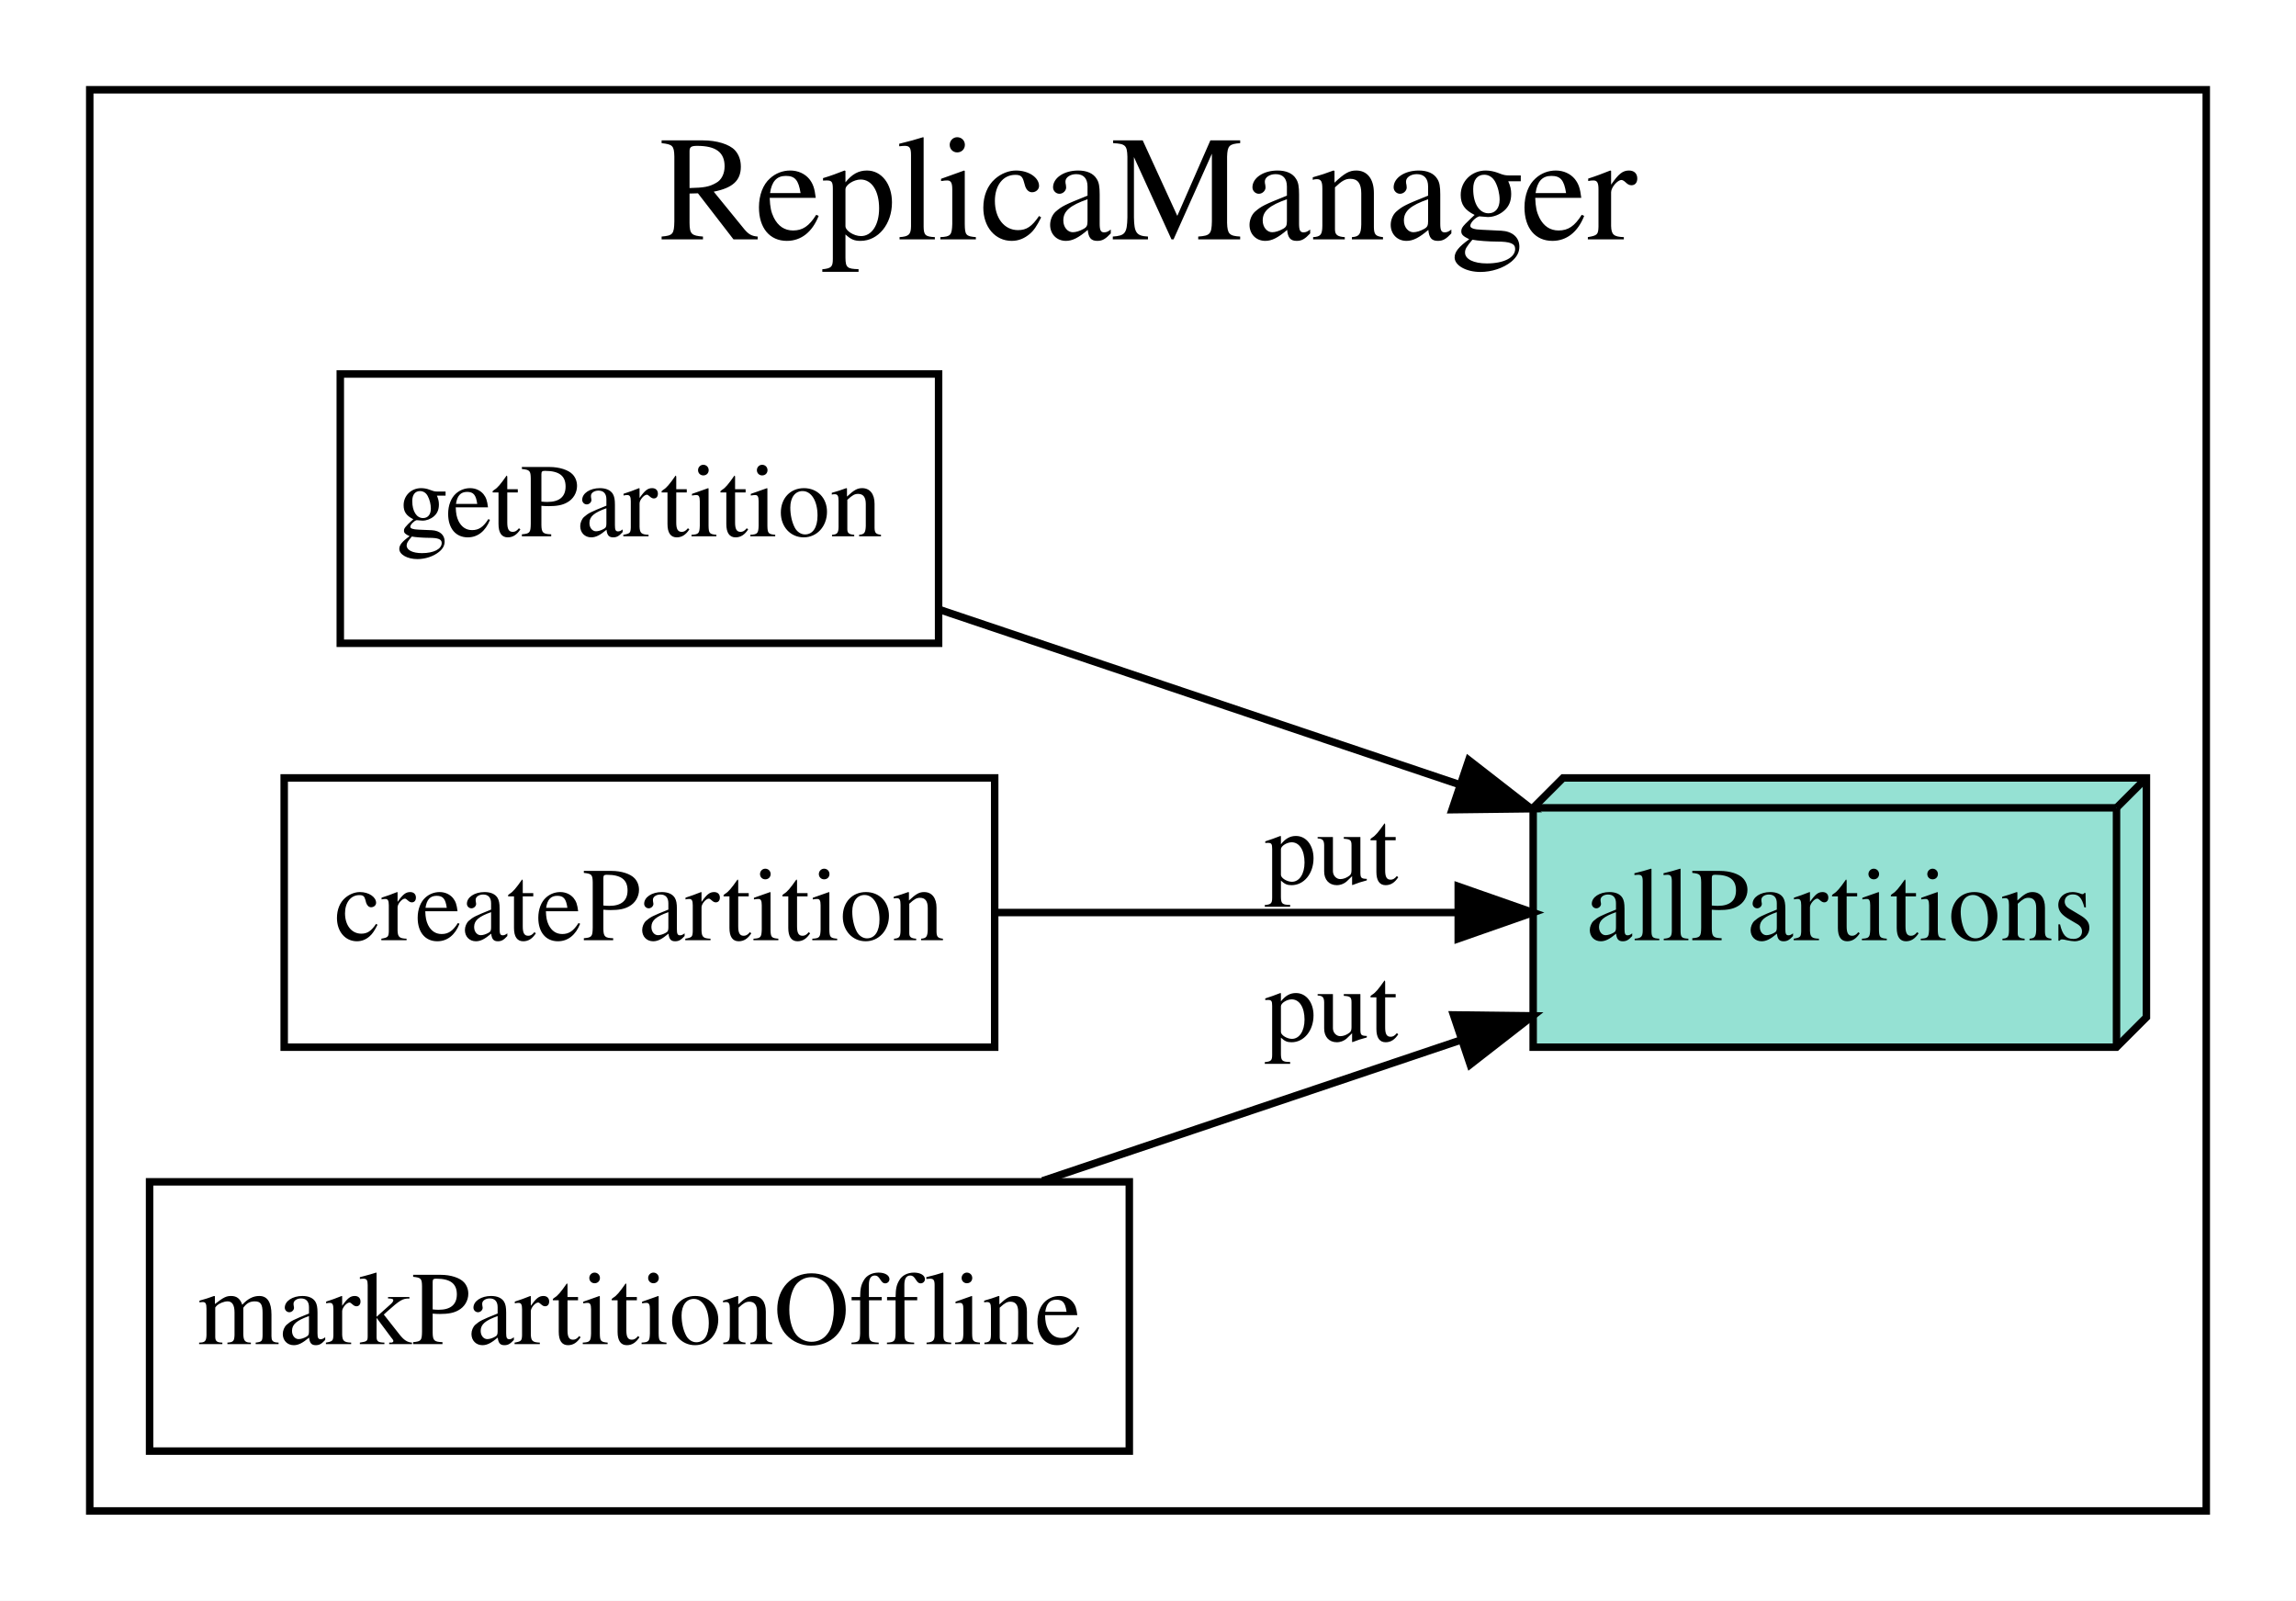
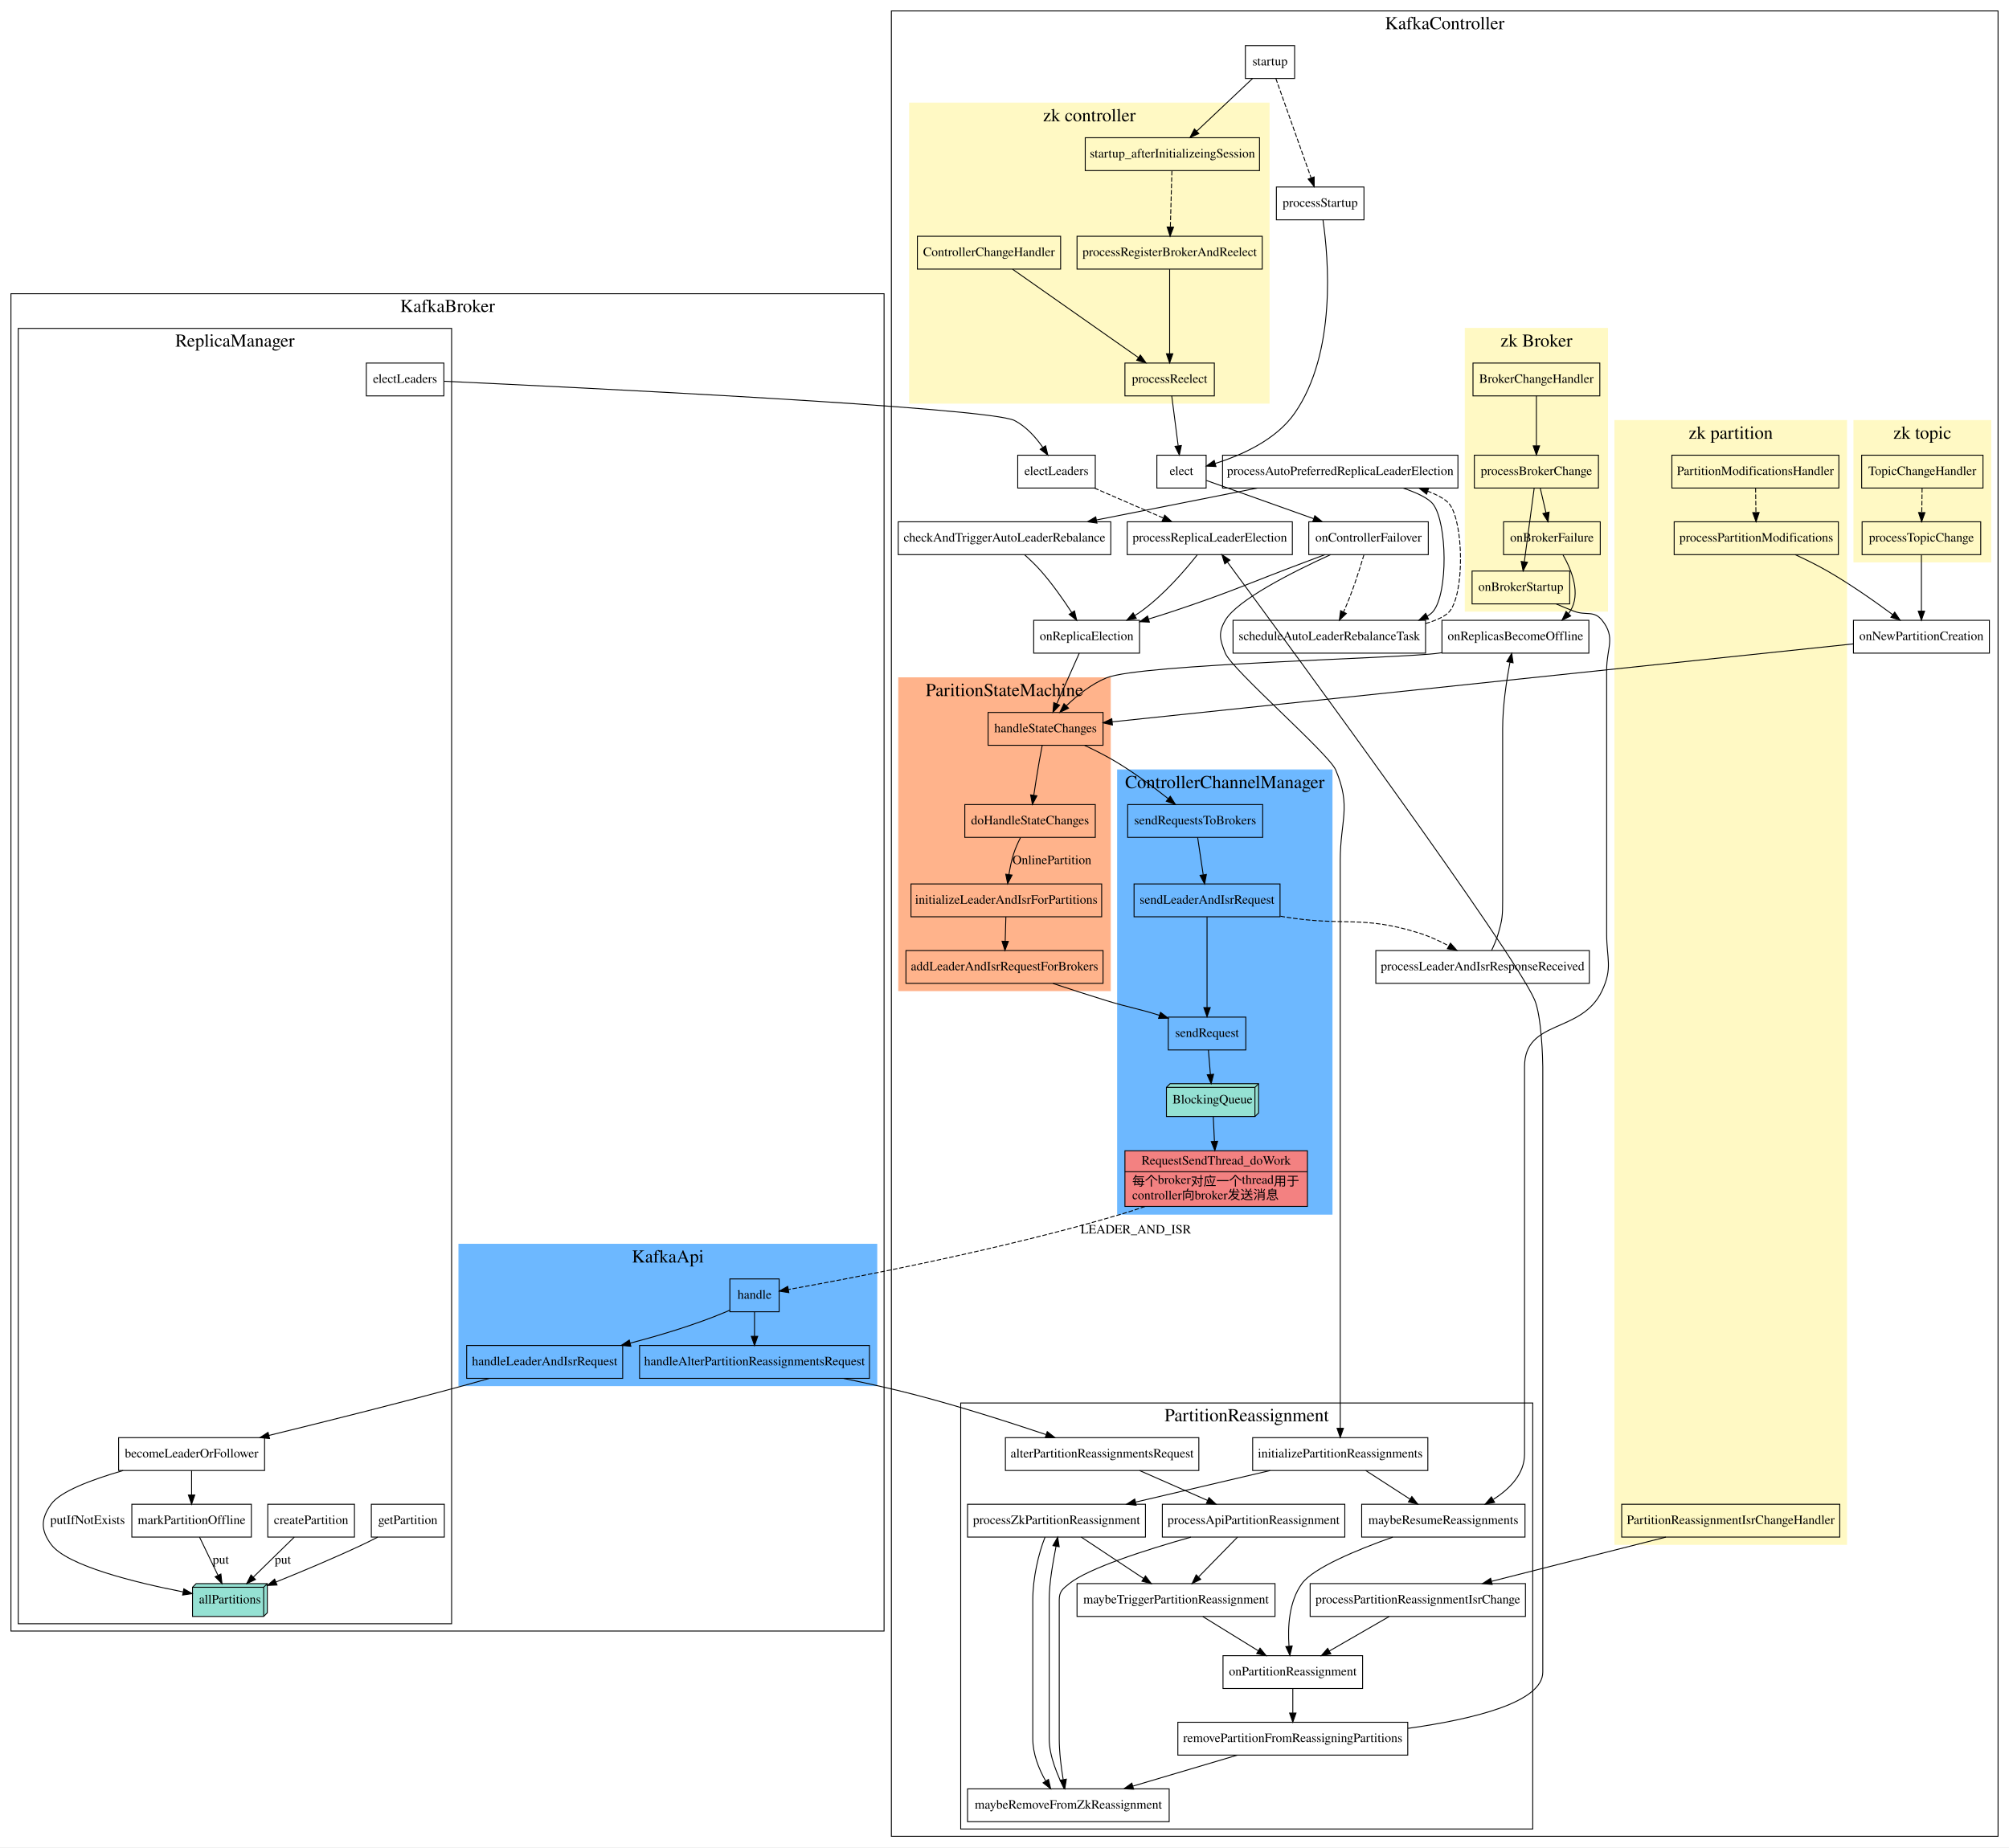
- <svg xmlns="http://www.w3.org/2000/svg" width="307pt" height="214pt" viewBox="0.00 0.00 307.00 214.00">
-   <g id="graph0" class="graph" transform="scale(1 1) rotate(0) translate(4 210)">
-     <polygon fill="#ffffff" stroke="transparent" points="-4,4 -4,-210 303,-210 303,4 -4,4" />
+ <svg xmlns="http://www.w3.org/2000/svg" width="2202pt" height="2025pt" viewBox="0.00 0.00 2202.00 2025.00">
+   <g id="graph0" class="graph" transform="scale(1 1) rotate(0) translate(4 2021)">
+     <polygon fill="#ffffff" stroke="transparent" points="-4,4 -4,-2021 2198,-2021 2198,4 -4,4" />
    <g id="clust1" class="cluster">
-       <polygon fill="none" stroke="#000000" points="8,-8 8,-198 291,-198 291,-8 8,-8" />
-       <text text-anchor="middle" x="149.5" y="-178" font-family="Times,serif" font-size="20.00" fill="#000000">ReplicaManager</text>
+       <polygon fill="none" stroke="#000000" points="8,-233 8,-1699 965,-1699 965,-233 8,-233" />
+       <text text-anchor="middle" x="486.5" y="-1679" font-family="Times,serif" font-size="20.00" fill="#000000">KafkaBroker</text>
+     </g>
+     <g id="clust2" class="cluster">
+       <polygon fill="none" stroke="#000000" points="16,-241 16,-1661 491,-1661 491,-241 16,-241" />
+       <text text-anchor="middle" x="253.5" y="-1641" font-family="Times,serif" font-size="20.00" fill="#000000">ReplicaManager</text>
+     </g>
+     <g id="clust3" class="cluster">
+       <polygon fill="#6db8ff" stroke="#6db8ff" points="499,-502 499,-657 957,-657 957,-502 499,-502" />
+       <text text-anchor="middle" x="728" y="-637" font-family="Times,serif" font-size="20.00" fill="#000000">KafkaApi</text>
+     </g>
+     <g id="clust4" class="cluster">
+       <polygon fill="none" stroke="#000000" points="973,-8 973,-2009 2186,-2009 2186,-8 973,-8" />
+       <text text-anchor="middle" x="1579.5" y="-1989" font-family="Times,serif" font-size="20.00" fill="#000000">KafkaController</text>
+     </g>
+     <g id="clust5" class="cluster">
+       <polygon fill="#6db8ff" stroke="#6db8ff" points="1221,-690 1221,-1177 1456,-1177 1456,-690 1221,-690" />
+       <text text-anchor="middle" x="1338.5" y="-1157" font-family="Times,serif" font-size="20.00" fill="#000000">ControllerChannelManager</text>
+     </g>
+     <g id="clust6" class="cluster">
+       <polygon fill="#ffb38b" stroke="#ffb38b" points="981,-935 981,-1278 1213,-1278 1213,-935 981,-935" />
+       <text text-anchor="middle" x="1097" y="-1258" font-family="Times,serif" font-size="20.00" fill="#000000">ParitionStateMachine</text>
+     </g>
+     <g id="clust9" class="cluster">
+       <polygon fill="none" stroke="#000000" points="1049,-16 1049,-483 1676,-483 1676,-16 1049,-16" />
+       <text text-anchor="middle" x="1362.5" y="-463" font-family="Times,serif" font-size="20.00" fill="#000000">PartitionReassignment</text>
+     </g>
+     <g id="clust12" class="cluster">
+       <polygon fill="#fff9c4" stroke="#fff9c4" points="2028,-1405 2028,-1560 2178,-1560 2178,-1405 2028,-1405" />
+       <text text-anchor="middle" x="2103" y="-1540" font-family="Times,serif" font-size="20.00" fill="#000000">zk topic</text>
+     </g>
+     <g id="clust13" class="cluster">
+       <polygon fill="#fff9c4" stroke="#fff9c4" points="1766,-328 1766,-1560 2020,-1560 2020,-328 1766,-328" />
+       <text text-anchor="middle" x="1893" y="-1540" font-family="Times,serif" font-size="20.00" fill="#000000">zk partition</text>
+     </g>
+     <g id="clust14" class="cluster">
+       <polygon fill="#fff9c4" stroke="#fff9c4" points="993,-1579 993,-1908 1387,-1908 1387,-1579 993,-1579" />
+       <text text-anchor="middle" x="1190" y="-1888" font-family="Times,serif" font-size="20.00" fill="#000000">zk controller</text>
+     </g>
+     <g id="clust15" class="cluster">
+       <polygon fill="#fff9c4" stroke="#fff9c4" points="1602,-1351 1602,-1661 1758,-1661 1758,-1351 1602,-1351" />
+       <text text-anchor="middle" x="1680" y="-1641" font-family="Times,serif" font-size="20.00" fill="#000000">zk Broker</text>
    </g>
    <g id="node1" class="node">
-       <polygon fill="#95e1d3" stroke="#000000" points="283,-106 205,-106 201,-102 201,-70 279,-70 283,-74 283,-106" />
-       <polyline fill="none" stroke="#000000" points="279,-102 201,-102 " />
-       <polyline fill="none" stroke="#000000" points="279,-102 279,-70 " />
-       <polyline fill="none" stroke="#000000" points="279,-102 283,-106 " />
-       <text text-anchor="middle" x="242" y="-84.3" font-family="Times,serif" font-size="14.00" fill="#000000">allPartitions</text>
+       <polygon fill="#95e1d3" stroke="#000000" points="289,-285 211,-285 207,-281 207,-249 285,-249 289,-253 289,-285" />
+       <polyline fill="none" stroke="#000000" points="285,-281 207,-281 " />
+       <polyline fill="none" stroke="#000000" points="285,-281 285,-249 " />
+       <polyline fill="none" stroke="#000000" points="285,-281 289,-285 " />
+       <text text-anchor="middle" x="248" y="-263.3" font-family="Times,serif" font-size="14.00" fill="#000000">allPartitions</text>
    </g>
    <g id="node2" class="node">
-       <polygon fill="none" stroke="#000000" points="121.5,-160 41.5,-160 41.5,-124 121.5,-124 121.5,-160" />
-       <text text-anchor="middle" x="81.5" y="-138.3" font-family="Times,serif" font-size="14.00" fill="#000000">getPartition</text>
+       <polygon fill="none" stroke="#000000" points="482.5,-1623 397.5,-1623 397.5,-1587 482.5,-1587 482.5,-1623" />
+       <text text-anchor="middle" x="440" y="-1601.3" font-family="Times,serif" font-size="14.00" fill="#000000">electLeaders</text>
+     </g>
+     <g id="node43" class="node">
+       <polygon fill="none" stroke="#000000" points="1196.5,-1522 1111.5,-1522 1111.5,-1486 1196.5,-1486 1196.5,-1522" />
+       <text text-anchor="middle" x="1154" y="-1500.3" font-family="Times,serif" font-size="14.00" fill="#000000">electLeaders</text>
+     </g>
+     <g id="edge66" class="edge">
+       <path fill="none" stroke="#000000" d="M482.776,-1603.053C625.831,-1596.42 1080.158,-1574.325 1108,-1560 1120.712,-1553.459 1131.202,-1541.693 1138.938,-1530.628" />
+       <polygon fill="#000000" stroke="#000000" points="1142.02,-1532.308 1144.541,-1522.018 1136.153,-1528.49 1142.02,-1532.308" />
+     </g>
+     <g id="node3" class="node">
+       <polygon fill="none" stroke="#000000" points="483,-372 403,-372 403,-336 483,-336 483,-372" />
+       <text text-anchor="middle" x="443" y="-350.3" font-family="Times,serif" font-size="14.00" fill="#000000">getPartition</text>
    </g>
    <g id="edge1" class="edge">
-       <path fill="none" stroke="#000000" d="M121.587,-128.513C142.616,-121.438 168.602,-112.695 191.046,-105.144" />
-       <polygon fill="#000000" stroke="#000000" points="192.387,-108.385 200.749,-101.879 190.155,-101.751 192.387,-108.385" />
-     </g>
-     <g id="node3" class="node">
-       <polygon fill="none" stroke="#000000" points="129,-106 34,-106 34,-70 129,-70 129,-106" />
-       <text text-anchor="middle" x="81.5" y="-84.3" font-family="Times,serif" font-size="14.00" fill="#000000">createPartition</text>
+       <path fill="none" stroke="#000000" d="M409.999,-335.96C404.69,-333.211 399.223,-330.471 394,-328 362.653,-313.173 326.722,-298.137 298.349,-286.703" />
+       <polygon fill="#000000" stroke="#000000" points="299.618,-283.441 289.034,-282.969 297.014,-289.939 299.618,-283.441" />
+     </g>
+     <g id="node4" class="node">
+       <polygon fill="none" stroke="#000000" points="384.5,-372 289.5,-372 289.5,-336 384.5,-336 384.5,-372" />
+       <text text-anchor="middle" x="337" y="-350.3" font-family="Times,serif" font-size="14.00" fill="#000000">createPartition</text>
    </g>
    <g id="edge2" class="edge">
-       <path fill="none" stroke="#000000" d="M129.221,-88C148.657,-88 171.157,-88 190.924,-88" />
-       <polygon fill="#000000" stroke="#000000" points="190.981,-91.5 200.981,-88 190.981,-84.5 190.981,-91.5" />
-       <text text-anchor="middle" x="174" y="-91.8" font-family="Times,serif" font-size="14.00" fill="#000000">put</text>
-     </g>
-     <g id="node4" class="node">
-       <polygon fill="none" stroke="#000000" points="147,-52 16,-52 16,-16 147,-16 147,-52" />
-       <text text-anchor="middle" x="81.5" y="-30.3" font-family="Times,serif" font-size="14.00" fill="#000000">markPartitionOffline</text>
+       <path fill="none" stroke="#000000" d="M318.559,-335.974C305.552,-323.259 287.958,-306.06 273.593,-292.018" />
+       <polygon fill="#000000" stroke="#000000" points="276.015,-289.491 266.417,-285.003 271.122,-294.497 276.015,-289.491" />
+       <text text-anchor="middle" x="306" y="-306.8" font-family="Times,serif" font-size="14.00" fill="#000000">put</text>
+     </g>
+     <g id="node5" class="node">
+       <polygon fill="none" stroke="#000000" points="271.5,-372 140.5,-372 140.5,-336 271.5,-336 271.5,-372" />
+       <text text-anchor="middle" x="206" y="-350.3" font-family="Times,serif" font-size="14.00" fill="#000000">markPartitionOffline</text>
    </g>
    <g id="edge3" class="edge">
-       <path fill="none" stroke="#000000" d="M135.391,-52.131C153.448,-58.207 173.508,-64.956 191.311,-70.946" />
-       <polygon fill="#000000" stroke="#000000" points="190.349,-74.315 200.943,-74.186 192.581,-67.68 190.349,-74.315" />
-       <text text-anchor="middle" x="174" y="-70.8" font-family="Times,serif" font-size="14.00" fill="#000000">put</text>
+       <path fill="none" stroke="#000000" d="M214.702,-335.974C220.503,-323.959 228.236,-307.94 234.79,-294.365" />
+       <polygon fill="#000000" stroke="#000000" points="238.113,-295.531 239.309,-285.003 231.809,-292.487 238.113,-295.531" />
+       <text text-anchor="middle" x="238" y="-306.8" font-family="Times,serif" font-size="14.00" fill="#000000">put</text>
+     </g>
+     <g id="node6" class="node">
+       <polygon fill="none" stroke="#000000" points="286,-445 126,-445 126,-409 286,-409 286,-445" />
+       <text text-anchor="middle" x="206" y="-423.3" font-family="Times,serif" font-size="14.00" fill="#000000">becomeLeaderOrFollower</text>
+     </g>
+     <g id="edge4" class="edge">
+       <path fill="none" stroke="#000000" d="M130.944,-408.959C96.84,-399.095 61.894,-386.04 52,-372 40.735,-356.015 40.407,-343.749 52,-328 69.281,-304.524 144.516,-286.141 196.578,-275.93" />
+       <polygon fill="#000000" stroke="#000000" points="197.496,-279.317 206.658,-273.997 196.178,-272.443 197.496,-279.317" />
+       <text text-anchor="middle" x="92" y="-350.3" font-family="Times,serif" font-size="14.00" fill="#000000">putIfNotExists</text>
+     </g>
+     <g id="edge5" class="edge">
+       <path fill="none" stroke="#000000" d="M206,-408.955C206,-400.883 206,-391.176 206,-382.182" />
+       <polygon fill="#000000" stroke="#000000" points="209.5,-382.09 206,-372.09 202.5,-382.09 209.5,-382.09" />
+     </g>
+     <g id="node7" class="node">
+       <polygon fill="none" stroke="#000000" points="850,-619 796,-619 796,-583 850,-583 850,-619" />
+       <text text-anchor="middle" x="823" y="-597.3" font-family="Times,serif" font-size="14.00" fill="#000000">handle</text>
+     </g>
+     <g id="node8" class="node">
+       <polygon fill="none" stroke="#000000" points="678.5,-546 507.5,-546 507.5,-510 678.5,-510 678.5,-546" />
+       <text text-anchor="middle" x="593" y="-524.3" font-family="Times,serif" font-size="14.00" fill="#000000">handleLeaderAndIsrRequest</text>
+     </g>
+     <g id="edge6" class="edge">
+       <path fill="none" stroke="#000000" d="M795.811,-584.706C794.536,-584.103 793.262,-583.53 792,-583 758.616,-568.97 720.59,-557.448 686.783,-548.639" />
+       <polygon fill="#000000" stroke="#000000" points="687.46,-545.199 676.904,-546.11 685.724,-551.981 687.46,-545.199" />
+     </g>
+     <g id="node9" class="node">
+       <polygon fill="none" stroke="#000000" points="949,-546 697,-546 697,-510 949,-510 949,-546" />
+       <text text-anchor="middle" x="823" y="-524.3" font-family="Times,serif" font-size="14.00" fill="#000000">handleAlterPartitionReassignmentsRequest</text>
+     </g>
+     <g id="edge8" class="edge">
+       <path fill="none" stroke="#000000" d="M823,-582.955C823,-574.883 823,-565.176 823,-556.182" />
+       <polygon fill="#000000" stroke="#000000" points="826.5,-556.09 823,-546.09 819.5,-556.09 826.5,-556.09" />
+     </g>
+     <g id="edge7" class="edge">
+       <path fill="none" stroke="#000000" d="M532.285,-509.932C522.833,-507.215 513.165,-504.491 504,-502 432.313,-482.515 350.443,-462.037 290.679,-447.412" />
+       <polygon fill="#000000" stroke="#000000" points="291.454,-443.998 280.909,-445.025 289.793,-450.798 291.454,-443.998" />
+     </g>
+     <g id="node34" class="node">
+       <polygon fill="none" stroke="#000000" points="1310,-445 1098,-445 1098,-409 1310,-409 1310,-445" />
+       <text text-anchor="middle" x="1204" y="-423.3" font-family="Times,serif" font-size="14.00" fill="#000000">alterPartitionReassignmentsRequest</text>
+     </g>
+     <g id="edge35" class="edge">
+       <path fill="none" stroke="#000000" d="M920.711,-509.919C946.309,-504.663 973.796,-498.554 999,-492 1047.738,-479.326 1102.025,-461.964 1142.485,-448.372" />
+       <polygon fill="#000000" stroke="#000000" points="1143.845,-451.606 1152.2,-445.091 1141.606,-444.974 1143.845,-451.606" />
+     </g>
+     <g id="node10" class="node">
+       <polygon fill="#95e1d3" stroke="#000000" points="1375.5,-833 1278.5,-833 1274.5,-829 1274.5,-797 1371.5,-797 1375.5,-801 1375.5,-833" />
+       <polyline fill="none" stroke="#000000" points="1371.5,-829 1274.5,-829 " />
+       <polyline fill="none" stroke="#000000" points="1371.5,-829 1371.5,-797 " />
+       <polyline fill="none" stroke="#000000" points="1371.5,-829 1375.5,-833 " />
+       <text text-anchor="middle" x="1325" y="-811.3" font-family="Times,serif" font-size="14.00" fill="#000000">BlockingQueue</text>
+     </g>
+     <g id="node11" class="node">
+       <polygon fill="#f38181" stroke="#000000" points="1229,-698.5 1229,-759.5 1429,-759.5 1429,-698.5 1229,-698.5" />
+       <text text-anchor="middle" x="1329" y="-744.3" font-family="Times,serif" font-size="14.00" fill="#000000">RequestSendThread_doWork</text>
+       <polyline fill="none" stroke="#000000" points="1229,-736.5 1429,-736.5 " />
+       <text text-anchor="start" x="1237" y="-721.3" font-family="Times,serif" font-size="14.00" fill="#000000">每个broker对应一个thread用于</text>
+       <text text-anchor="start" x="1237" y="-706.3" font-family="Times,serif" font-size="14.00" fill="#000000"> controller向broker发送消息</text>
+     </g>
+     <g id="edge12" class="edge">
+       <path fill="none" stroke="#000000" d="M1325.848,-796.762C1326.215,-788.868 1326.661,-779.286 1327.1,-769.843" />
+       <polygon fill="#000000" stroke="#000000" points="1330.602,-769.889 1327.57,-759.737 1323.61,-769.563 1330.602,-769.889" />
+     </g>
+     <g id="edge13" class="edge">
+       <path fill="none" stroke="#000000" stroke-dasharray="5,2" d="M1251.035,-698.417C1242.31,-695.397 1233.504,-692.522 1225,-690 1092.73,-650.77 931.401,-620.105 860.016,-607.388" />
+       <polygon fill="#000000" stroke="#000000" points="860.607,-603.939 850.15,-605.644 859.388,-610.832 860.607,-603.939" />
+       <text text-anchor="middle" x="1241" y="-668.8" font-family="Times,serif" font-size="14.00" fill="#000000">LEADER_AND_ISR</text>
+     </g>
+     <g id="node12" class="node">
+       <polygon fill="none" stroke="#000000" points="1380,-1139 1232,-1139 1232,-1103 1380,-1103 1380,-1139" />
+       <text text-anchor="middle" x="1306" y="-1117.3" font-family="Times,serif" font-size="14.00" fill="#000000">sendRequestsToBrokers</text>
+     </g>
+     <g id="node13" class="node">
+       <polygon fill="none" stroke="#000000" points="1399,-1052 1239,-1052 1239,-1016 1399,-1016 1399,-1052" />
+       <text text-anchor="middle" x="1319" y="-1030.3" font-family="Times,serif" font-size="14.00" fill="#000000">sendLeaderAndIsrRequest</text>
+     </g>
+     <g id="edge9" class="edge">
+       <path fill="none" stroke="#000000" d="M1308.694,-1102.974C1310.454,-1091.192 1312.79,-1075.561 1314.793,-1062.158" />
+       <polygon fill="#000000" stroke="#000000" points="1318.293,-1062.411 1316.31,-1052.003 1311.37,-1061.376 1318.293,-1062.411" />
+     </g>
+     <g id="node14" class="node">
+       <polygon fill="none" stroke="#000000" points="1361.5,-906 1276.5,-906 1276.5,-870 1361.5,-870 1361.5,-906" />
+       <text text-anchor="middle" x="1319" y="-884.3" font-family="Times,serif" font-size="14.00" fill="#000000">sendRequest</text>
+     </g>
+     <g id="edge10" class="edge">
+       <path fill="none" stroke="#000000" d="M1319,-1015.804C1319,-990.887 1319,-945.894 1319,-916.488" />
+       <polygon fill="#000000" stroke="#000000" points="1322.5,-916.425 1319,-906.425 1315.5,-916.425 1322.5,-916.425" />
+     </g>
+     <g id="node32" class="node">
+       <polygon fill="none" stroke="#000000" points="1738,-979 1504,-979 1504,-943 1738,-943 1738,-979" />
+       <text text-anchor="middle" x="1621" y="-957.3" font-family="Times,serif" font-size="14.00" fill="#000000">processLeaderAndIsrResponseReceived</text>
+     </g>
+     <g id="edge33" class="edge">
+       <path fill="none" stroke="#000000" stroke-dasharray="5,2" d="M1399.446,-1016.606C1400.638,-1016.399 1401.823,-1016.197 1403,-1016 1468.791,-1005 1488.399,-1018.108 1552,-998 1562.816,-994.58 1573.913,-989.458 1583.958,-984.107" />
+       <polygon fill="#000000" stroke="#000000" points="1585.805,-987.085 1592.849,-979.171 1582.407,-980.965 1585.805,-987.085" />
+     </g>
+     <g id="edge11" class="edge">
+       <path fill="none" stroke="#000000" d="M1320.483,-869.955C1321.147,-861.883 1321.944,-852.176 1322.684,-843.182" />
+       <polygon fill="#000000" stroke="#000000" points="1326.182,-843.343 1323.513,-833.09 1319.206,-842.77 1326.182,-843.343" />
+     </g>
+     <g id="node15" class="node">
+       <polygon fill="none" stroke="#000000" points="1205,-1240 1079,-1240 1079,-1204 1205,-1204 1205,-1240" />
+       <text text-anchor="middle" x="1142" y="-1218.3" font-family="Times,serif" font-size="14.00" fill="#000000">handleStateChanges</text>
+     </g>
+     <g id="edge14" class="edge">
+       <path fill="none" stroke="#000000" d="M1184.765,-1203.896C1196.134,-1198.577 1208.238,-1192.444 1219,-1186 1238.974,-1174.041 1259.92,-1158.496 1276.253,-1145.607" />
+       <polygon fill="#000000" stroke="#000000" points="1278.716,-1148.119 1284.344,-1139.142 1274.347,-1142.65 1278.716,-1148.119" />
+     </g>
+     <g id="node16" class="node">
+       <polygon fill="none" stroke="#000000" points="1196.5,-1139 1053.5,-1139 1053.5,-1103 1196.5,-1103 1196.5,-1139" />
+       <text text-anchor="middle" x="1125" y="-1117.3" font-family="Times,serif" font-size="14.00" fill="#000000">doHandleStateChanges</text>
+     </g>
+     <g id="edge15" class="edge">
+       <path fill="none" stroke="#000000" d="M1138.299,-1203.712C1137.191,-1198.043 1136.005,-1191.771 1135,-1186 1132.901,-1173.943 1130.807,-1160.588 1129.081,-1149.134" />
+       <polygon fill="#000000" stroke="#000000" points="1132.543,-1148.62 1127.61,-1139.243 1125.619,-1149.649 1132.543,-1148.62" />
+     </g>
+     <g id="node17" class="node">
+       <polygon fill="none" stroke="#000000" points="1203.5,-1052 994.5,-1052 994.5,-1016 1203.5,-1016 1203.5,-1052" />
+       <text text-anchor="middle" x="1099" y="-1030.3" font-family="Times,serif" font-size="14.00" fill="#000000">initializeLeaderAndIsrForPartitions</text>
+     </g>
+     <g id="edge16" class="edge">
+       <path fill="none" stroke="#000000" d="M1114.527,-1102.776C1111.71,-1097.218 1108.916,-1090.99 1107,-1085 1104.698,-1077.805 1103.045,-1069.82 1101.863,-1062.345" />
+       <polygon fill="#000000" stroke="#000000" points="1105.306,-1061.688 1100.487,-1052.252 1098.37,-1062.633 1105.306,-1061.688" />
+       <text text-anchor="middle" x="1149" y="-1073.8" font-family="Times,serif" font-size="14.00" fill="#000000">OnlinePartition</text>
+     </g>
+     <g id="node18" class="node">
+       <polygon fill="none" stroke="#000000" points="1205,-979 989,-979 989,-943 1205,-943 1205,-979" />
+       <text text-anchor="middle" x="1097" y="-957.3" font-family="Times,serif" font-size="14.00" fill="#000000">addLeaderAndIsrRequestForBrokers</text>
+     </g>
+     <g id="edge17" class="edge">
+       <path fill="none" stroke="#000000" d="M1098.506,-1015.955C1098.284,-1007.883 1098.018,-998.176 1097.772,-989.182" />
+       <polygon fill="#000000" stroke="#000000" points="1101.268,-988.991 1097.496,-979.09 1094.271,-989.183 1101.268,-988.991" />
+     </g>
+     <g id="edge18" class="edge">
+       <path fill="none" stroke="#000000" d="M1150.112,-942.913C1168.683,-936.732 1189.71,-929.896 1209,-924 1234.167,-916.308 1243.049,-915.492 1266.919,-907.935" />
+       <polygon fill="#000000" stroke="#000000" points="1268.031,-911.254 1276.449,-904.821 1265.857,-904.6 1268.031,-911.254" />
+     </g>
+     <g id="node19" class="node">
+       <polygon fill="none" stroke="#000000" points="2176.5,-1341 2027.5,-1341 2027.5,-1305 2176.5,-1305 2176.5,-1341" />
+       <text text-anchor="middle" x="2102" y="-1319.3" font-family="Times,serif" font-size="14.00" fill="#000000">onNewPartitionCreation</text>
+     </g>
+     <g id="edge20" class="edge">
+       <path fill="none" stroke="#000000" d="M2027.469,-1315.159C1847.911,-1296.268 1393.089,-1248.417 1215.052,-1229.686" />
+       <polygon fill="#000000" stroke="#000000" points="1215.312,-1226.194 1205.001,-1228.628 1214.58,-1233.155 1215.312,-1226.194" />
+     </g>
+     <g id="node20" class="node">
+       <polygon fill="none" stroke="#000000" points="1737.5,-1341 1576.5,-1341 1576.5,-1305 1737.5,-1305 1737.5,-1341" />
+       <text text-anchor="middle" x="1657" y="-1319.3" font-family="Times,serif" font-size="14.00" fill="#000000">onReplicasBecomeOffline</text>
+     </g>
+     <g id="edge19" class="edge">
+       <path fill="none" stroke="#000000" d="M1576.118,-1305.461C1575.073,-1305.302 1574.033,-1305.148 1573,-1305 1532.856,-1299.238 1246.585,-1293.236 1209,-1278 1192.404,-1271.273 1176.858,-1258.83 1164.927,-1247.38" />
+       <polygon fill="#000000" stroke="#000000" points="1167.175,-1244.676 1157.634,-1240.068 1162.218,-1249.62 1167.175,-1244.676" />
+     </g>
+     <g id="node21" class="node">
+       <polygon fill="none" stroke="#000000" points="1245,-1341 1129,-1341 1129,-1305 1245,-1305 1245,-1341" />
+       <text text-anchor="middle" x="1187" y="-1319.3" font-family="Times,serif" font-size="14.00" fill="#000000">onReplicaElection</text>
+     </g>
+     <g id="edge21" class="edge">
+       <path fill="none" stroke="#000000" d="M1178.955,-1304.943C1172.086,-1289.527 1162.102,-1267.117 1154.242,-1249.476" />
+       <polygon fill="#000000" stroke="#000000" points="1157.394,-1247.951 1150.127,-1240.241 1151,-1250.8 1157.394,-1247.951" />
+     </g>
+     <g id="node22" class="node">
+       <polygon fill="none" stroke="#000000" points="1594,-1522 1336,-1522 1336,-1486 1594,-1486 1594,-1522" />
+       <text text-anchor="middle" x="1465" y="-1500.3" font-family="Times,serif" font-size="14.00" fill="#000000">processAutoPreferredReplicaLeaderElection</text>
+     </g>
+     <g id="node23" class="node">
+       <polygon fill="none" stroke="#000000" points="1213.5,-1449 980.5,-1449 980.5,-1413 1213.5,-1413 1213.5,-1449" />
+       <text text-anchor="middle" x="1097" y="-1427.3" font-family="Times,serif" font-size="14.00" fill="#000000">checkAndTriggerAutoLeaderRebalance</text>
+     </g>
+     <g id="edge22" class="edge">
+       <path fill="none" stroke="#000000" d="M1374.034,-1485.955C1320.635,-1475.362 1253.05,-1461.956 1198.002,-1451.036" />
+       <polygon fill="#000000" stroke="#000000" points="1198.366,-1447.54 1187.876,-1449.027 1197.004,-1454.406 1198.366,-1447.54" />
+     </g>
+     <g id="node44" class="node">
+       <polygon fill="none" stroke="#000000" points="1558.5,-1341 1347.5,-1341 1347.5,-1305 1558.5,-1305 1558.5,-1341" />
+       <text text-anchor="middle" x="1453" y="-1319.3" font-family="Times,serif" font-size="14.00" fill="#000000">scheduleAutoLeaderRebalanceTask</text>
+     </g>
+     <g id="edge53" class="edge">
+       <path fill="none" stroke="#000000" d="M1533.937,-1485.931C1549.132,-1480.752 1562.146,-1474.678 1567,-1468 1582.288,-1446.97 1583.216,-1371.323 1567,-1351 1565.45,-1349.058 1563.21,-1347.241 1560.418,-1345.54" />
+       <polygon fill="#000000" stroke="#000000" points="1561.734,-1342.288 1551.211,-1341.055 1558.668,-1348.581 1561.734,-1342.288" />
+     </g>
+     <g id="edge23" class="edge">
+       <path fill="none" stroke="#000000" d="M1119.046,-1412.806C1125.138,-1407.349 1131.563,-1401.168 1137,-1395 1149.382,-1380.953 1161.413,-1363.775 1170.569,-1349.722" />
+       <polygon fill="#000000" stroke="#000000" points="1173.706,-1351.312 1176.146,-1341.002 1167.809,-1347.541 1173.706,-1351.312" />
+     </g>
+     <g id="node24" class="node">
+       <polygon fill="none" stroke="#000000" points="1318,-1522 1264,-1522 1264,-1486 1318,-1486 1318,-1522" />
+       <text text-anchor="middle" x="1291" y="-1500.3" font-family="Times,serif" font-size="14.00" fill="#000000">elect</text>
+     </g>
+     <g id="node25" class="node">
+       <polygon fill="none" stroke="#000000" points="1561.5,-1449 1430.5,-1449 1430.5,-1413 1561.5,-1413 1561.5,-1449" />
+       <text text-anchor="middle" x="1496" y="-1427.3" font-family="Times,serif" font-size="14.00" fill="#000000">onControllerFailover</text>
+     </g>
+     <g id="edge24" class="edge">
+       <path fill="none" stroke="#000000" d="M1318.222,-1494.306C1348.043,-1483.687 1396.808,-1466.322 1435.729,-1452.462" />
+       <polygon fill="#000000" stroke="#000000" points="1437.148,-1455.672 1445.395,-1449.02 1434.8,-1449.078 1437.148,-1455.672" />
+     </g>
+     <g id="edge25" class="edge">
+       <path fill="none" stroke="#000000" d="M1448.126,-1412.933C1441.044,-1410.269 1433.833,-1407.56 1427,-1405 1362.602,-1380.876 1347.244,-1372.734 1282,-1351 1273.314,-1348.107 1264.133,-1345.206 1255.036,-1342.425" />
+       <polygon fill="#000000" stroke="#000000" points="1255.812,-1339.004 1245.227,-1339.462 1253.788,-1345.705 1255.812,-1339.004" />
+     </g>
+     <g id="node33" class="node">
+       <polygon fill="none" stroke="#000000" points="1561,-445 1369,-445 1369,-409 1561,-409 1561,-445" />
+       <text text-anchor="middle" x="1465" y="-423.3" font-family="Times,serif" font-size="14.00" fill="#000000">initializePartitionReassignments</text>
+     </g>
+     <g id="edge34" class="edge">
+       <path fill="none" stroke="#000000" d="M1454.363,-1412.945C1412.346,-1393.771 1351.876,-1363.223 1339,-1341 1330.979,-1327.156 1333.085,-1319.867 1339,-1305 1346.235,-1286.815 1452.311,-1194.997 1460,-1177 1477.396,-1136.282 1465,-1121.778 1465,-1077.5 1465,-1077.5 1465,-1077.5 1465,-528 1465,-503.475 1465,-475.601 1465,-455.358" />
+       <polygon fill="#000000" stroke="#000000" points="1468.5,-455.246 1465,-445.246 1461.5,-455.246 1468.5,-455.246" />
+     </g>
+     <g id="edge51" class="edge">
+       <path fill="none" stroke="#000000" stroke-dasharray="5,2" d="M1490.963,-1412.826C1486.144,-1396.359 1478.253,-1371.591 1469,-1351 1468.862,-1350.694 1468.722,-1350.386 1468.58,-1350.078" />
+       <polygon fill="#000000" stroke="#000000" points="1471.673,-1348.438 1464.022,-1341.11 1465.433,-1351.61 1471.673,-1348.438" />
+     </g>
+     <g id="node26" class="node">
+       <polygon fill="none" stroke="#000000" points="1412.5,-1449 1231.5,-1449 1231.5,-1413 1412.5,-1413 1412.5,-1449" />
+       <text text-anchor="middle" x="1322" y="-1427.3" font-family="Times,serif" font-size="14.00" fill="#000000">processReplicaLeaderElection</text>
+     </g>
+     <g id="edge26" class="edge">
+       <path fill="none" stroke="#000000" d="M1308.414,-1412.898C1294.506,-1395.322 1271.51,-1368.764 1247,-1351 1244.688,-1349.324 1242.259,-1347.71 1239.758,-1346.161" />
+       <polygon fill="#000000" stroke="#000000" points="1241.458,-1343.101 1231.044,-1341.152 1237.97,-1349.17 1241.458,-1343.101" />
+     </g>
+     <g id="node27" class="node">
+       <polygon fill="none" stroke="#000000" points="1491,-1816 1395,-1816 1395,-1780 1491,-1780 1491,-1816" />
+       <text text-anchor="middle" x="1443" y="-1794.3" font-family="Times,serif" font-size="14.00" fill="#000000">processStartup</text>
+     </g>
+     <g id="edge27" class="edge">
+       <path fill="none" stroke="#000000" d="M1446.071,-1779.904C1452.099,-1738.309 1461.168,-1634.376 1415,-1568 1394.582,-1538.646 1356.489,-1521.865 1327.889,-1512.918" />
+       <polygon fill="#000000" stroke="#000000" points="1328.795,-1509.536 1318.214,-1510.072 1326.82,-1516.252 1328.795,-1509.536" />
+     </g>
+     <g id="node28" class="node">
+       <polygon fill="none" stroke="#000000" points="1379.5,-1762 1176.5,-1762 1176.5,-1726 1379.5,-1726 1379.5,-1762" />
+       <text text-anchor="middle" x="1278" y="-1740.3" font-family="Times,serif" font-size="14.00" fill="#000000">processRegisterBrokerAndReelect</text>
+     </g>
+     <g id="node29" class="node">
+       <polygon fill="none" stroke="#000000" points="1327,-1623 1229,-1623 1229,-1587 1327,-1587 1327,-1623" />
+       <text text-anchor="middle" x="1278" y="-1601.3" font-family="Times,serif" font-size="14.00" fill="#000000">processReelect</text>
+     </g>
+     <g id="edge28" class="edge">
+       <path fill="none" stroke="#000000" d="M1278,-1725.828C1278,-1702.311 1278,-1661.077 1278,-1633.406" />
+       <polygon fill="#000000" stroke="#000000" points="1281.5,-1633.176 1278,-1623.176 1274.5,-1633.176 1281.5,-1633.176" />
+     </g>
+     <g id="edge29" class="edge">
+       <path fill="none" stroke="#000000" d="M1280.324,-1586.943C1282.272,-1571.813 1285.086,-1549.945 1287.337,-1532.461" />
+       <polygon fill="#000000" stroke="#000000" points="1290.847,-1532.606 1288.652,-1522.241 1283.904,-1531.712 1290.847,-1532.606" />
+     </g>
+     <g id="node30" class="node">
+       <polygon fill="none" stroke="#000000" points="2167,-1449 2037,-1449 2037,-1413 2167,-1413 2167,-1449" />
+       <text text-anchor="middle" x="2102" y="-1427.3" font-family="Times,serif" font-size="14.00" fill="#000000">processTopicChange</text>
+     </g>
+     <g id="edge30" class="edge">
+       <path fill="none" stroke="#000000" d="M2102,-1412.679C2102,-1395.821 2102,-1370.565 2102,-1351.147" />
+       <polygon fill="#000000" stroke="#000000" points="2105.5,-1351.05 2102,-1341.05 2098.5,-1351.05 2105.5,-1351.05" />
+     </g>
+     <g id="node31" class="node">
+       <polygon fill="none" stroke="#000000" points="2011,-1449 1831,-1449 1831,-1413 2011,-1413 2011,-1449" />
+       <text text-anchor="middle" x="1921" y="-1427.3" font-family="Times,serif" font-size="14.00" fill="#000000">processPartitionModifications</text>
+     </g>
+     <g id="edge31" class="edge">
+       <path fill="none" stroke="#000000" d="M1963.791,-1412.908C1975.425,-1407.545 1987.877,-1401.387 1999,-1395 2023.999,-1380.646 2050.629,-1361.929 2070.549,-1347.177" />
+       <polygon fill="#000000" stroke="#000000" points="2072.736,-1349.912 2078.65,-1341.122 2068.545,-1344.305 2072.736,-1349.912" />
+     </g>
+     <g id="edge32" class="edge">
+       <path fill="none" stroke="#000000" d="M1630.947,-979.256C1633.609,-984.815 1636.235,-991.035 1638,-997 1642.709,-1012.912 1643,-1017.406 1643,-1034 1643,-1222 1643,-1222 1643,-1222 1643,-1246.759 1647.179,-1274.612 1650.97,-1294.787" />
+       <polygon fill="#000000" stroke="#000000" points="1647.587,-1295.722 1652.951,-1304.859 1654.456,-1294.372 1647.587,-1295.722" />
+     </g>
+     <g id="node37" class="node">
+       <polygon fill="none" stroke="#000000" points="1251.5,-372 1056.5,-372 1056.5,-336 1251.5,-336 1251.5,-372" />
+       <text text-anchor="middle" x="1154" y="-350.3" font-family="Times,serif" font-size="14.00" fill="#000000">processZkPartitionReassignment</text>
+     </g>
+     <g id="edge38" class="edge">
+       <path fill="none" stroke="#000000" d="M1388.124,-408.955C1343.464,-398.472 1287.062,-385.233 1240.809,-374.376" />
+       <polygon fill="#000000" stroke="#000000" points="1241.335,-370.905 1230.8,-372.027 1239.736,-377.72 1241.335,-370.905" />
+     </g>
+     <g id="node38" class="node">
+       <polygon fill="none" stroke="#000000" points="1667.5,-372 1488.5,-372 1488.5,-336 1667.5,-336 1667.5,-372" />
+       <text text-anchor="middle" x="1578" y="-350.3" font-family="Times,serif" font-size="14.00" fill="#000000">maybeResumeReassignments</text>
+     </g>
+     <g id="edge39" class="edge">
+       <path fill="none" stroke="#000000" d="M1492.933,-408.955C1507.601,-399.479 1525.756,-387.751 1541.521,-377.566" />
+       <polygon fill="#000000" stroke="#000000" points="1543.497,-380.457 1549.997,-372.09 1539.698,-374.577 1543.497,-380.457" />
+     </g>
+     <g id="node35" class="node">
+       <polygon fill="none" stroke="#000000" points="1470,-372 1270,-372 1270,-336 1470,-336 1470,-372" />
+       <text text-anchor="middle" x="1370" y="-350.3" font-family="Times,serif" font-size="14.00" fill="#000000">processApiPartitionReassignment</text>
+     </g>
+     <g id="edge36" class="edge">
+       <path fill="none" stroke="#000000" d="M1245.034,-408.955C1267.58,-399.04 1295.732,-386.66 1319.605,-376.161" />
+       <polygon fill="#000000" stroke="#000000" points="1321.118,-379.32 1328.863,-372.09 1318.3,-372.912 1321.118,-379.32" />
+     </g>
+     <g id="node36" class="node">
+       <polygon fill="none" stroke="#000000" points="1393.5,-285 1176.5,-285 1176.5,-249 1393.5,-249 1393.5,-285" />
+       <text text-anchor="middle" x="1285" y="-263.3" font-family="Times,serif" font-size="14.00" fill="#000000">maybeTriggerPartitionReassignment</text>
+     </g>
+     <g id="edge37" class="edge">
+       <path fill="none" stroke="#000000" d="M1352.388,-335.974C1340.079,-323.375 1323.47,-306.375 1309.822,-292.406" />
+       <polygon fill="#000000" stroke="#000000" points="1312.081,-289.71 1302.59,-285.003 1307.074,-294.602 1312.081,-289.71" />
+     </g>
+     <g id="node41" class="node">
+       <polygon fill="none" stroke="#000000" points="1277.5,-60 1056.5,-60 1056.5,-24 1277.5,-24 1277.5,-60" />
+       <text text-anchor="middle" x="1167" y="-38.3" font-family="Times,serif" font-size="14.00" fill="#000000">maybeRemoveFromZkReassignment</text>
+     </g>
+     <g id="edge41" class="edge">
+       <path fill="none" stroke="#000000" d="M1301.342,-335.956C1251.413,-321.846 1189.036,-301.862 1168,-285 1160.685,-279.136 1157,-276.376 1157,-267 1157,-267 1157,-267 1157,-115 1157,-100.162 1159.053,-83.784 1161.299,-70.307" />
+       <polygon fill="#000000" stroke="#000000" points="1164.79,-70.666 1163.105,-60.206 1157.899,-69.433 1164.79,-70.666" />
+     </g>
+     <g id="node39" class="node">
+       <polygon fill="none" stroke="#000000" points="1489.5,-206 1336.5,-206 1336.5,-170 1489.5,-170 1489.5,-206" />
+       <text text-anchor="middle" x="1413" y="-184.3" font-family="Times,serif" font-size="14.00" fill="#000000">onPartitionReassignment</text>
+     </g>
+     <g id="edge46" class="edge">
+       <path fill="none" stroke="#000000" d="M1314.366,-248.876C1332.415,-237.736 1355.725,-223.35 1375.151,-211.36" />
+       <polygon fill="#000000" stroke="#000000" points="1377.099,-214.27 1383.771,-206.04 1373.423,-208.314 1377.099,-214.27" />
+     </g>
+     <g id="edge45" class="edge">
+       <path fill="none" stroke="#000000" d="M1181.143,-335.974C1200.904,-322.85 1227.855,-304.951 1249.351,-290.676" />
+       <polygon fill="#000000" stroke="#000000" points="1251.497,-293.451 1257.891,-285.003 1247.625,-287.62 1251.497,-293.451" />
+     </g>
+     <g id="edge42" class="edge">
+       <path fill="none" stroke="#000000" d="M1141.415,-335.871C1134.394,-318.41 1128,-291.162 1128,-267 1128,-267 1128,-267 1128,-115 1128,-98.857 1134.354,-82.112 1142.09,-68.737" />
+       <polygon fill="#000000" stroke="#000000" points="1145.192,-70.382 1147.606,-60.066 1139.286,-66.625 1145.192,-70.382" />
+     </g>
+     <g id="edge40" class="edge">
+       <path fill="none" stroke="#000000" d="M1522.512,-335.939C1483.266,-321.992 1435.492,-302.229 1423,-285 1408.783,-265.392 1407.333,-237.406 1408.821,-216.53" />
+       <polygon fill="#000000" stroke="#000000" points="1412.327,-216.636 1409.814,-206.343 1405.36,-215.956 1412.327,-216.636" />
+     </g>
+     <g id="node40" class="node">
+       <polygon fill="none" stroke="#000000" points="1539,-133 1287,-133 1287,-97 1539,-97 1539,-133" />
+       <text text-anchor="middle" x="1413" y="-111.3" font-family="Times,serif" font-size="14.00" fill="#000000">removePartitionFromReassigningPartitions</text>
+     </g>
+     <g id="edge47" class="edge">
+       <path fill="none" stroke="#000000" d="M1413,-169.955C1413,-161.883 1413,-152.176 1413,-143.182" />
+       <polygon fill="#000000" stroke="#000000" points="1416.5,-143.09 1413,-133.09 1409.5,-143.09 1416.5,-143.09" />
+     </g>
+     <g id="edge49" class="edge">
+       <path fill="none" stroke="#000000" d="M1539.173,-126.294C1611.085,-136.356 1687,-154.832 1687,-188 1687,-851.5 1687,-851.5 1687,-851.5 1687,-858.846 1685.699,-907.3 1678,-925 1654.629,-978.726 1412.493,-1308.436 1341.475,-1404.661" />
+       <polygon fill="#000000" stroke="#000000" points="1338.461,-1402.851 1335.336,-1412.975 1344.092,-1407.009 1338.461,-1402.851" />
+     </g>
+     <g id="edge43" class="edge">
+       <path fill="none" stroke="#000000" d="M1352.191,-96.955C1317.597,-86.689 1274.096,-73.78 1237.949,-63.054" />
+       <polygon fill="#000000" stroke="#000000" points="1238.545,-59.58 1227.962,-60.09 1236.553,-66.291 1238.545,-59.58" />
+     </g>
+     <g id="edge44" class="edge">
+       <path fill="none" stroke="#000000" d="M1162.335,-60.066C1155.624,-74.351 1146,-95.132 1146,-115 1146,-267 1146,-267 1146,-267 1146,-286.82 1150.303,-308.717 1153.433,-325.585" />
+       <polygon fill="#000000" stroke="#000000" points="1150.065,-326.639 1155.263,-335.871 1156.957,-325.412 1150.065,-326.639" />
+     </g>
+     <g id="node42" class="node">
+       <polygon fill="none" stroke="#000000" points="1668,-285 1432,-285 1432,-249 1668,-249 1668,-285" />
+       <text text-anchor="middle" x="1550" y="-263.3" font-family="Times,serif" font-size="14.00" fill="#000000">processPartitionReassignmentIsrChange</text>
+     </g>
+     <g id="edge48" class="edge">
+       <path fill="none" stroke="#000000" d="M1518.569,-248.876C1499.077,-237.635 1473.853,-223.09 1452.949,-211.036" />
+       <polygon fill="#000000" stroke="#000000" points="1454.696,-208.003 1444.284,-206.04 1451.199,-214.067 1454.696,-208.003" />
+     </g>
+     <g id="edge50" class="edge">
+       <path fill="none" stroke="#000000" stroke-dasharray="5,2" d="M1195.528,-1485.955C1218.346,-1476.04 1246.837,-1463.66 1270.998,-1453.161" />
+       <polygon fill="#000000" stroke="#000000" points="1272.591,-1456.286 1280.367,-1449.09 1269.801,-1449.866 1272.591,-1456.286" />
+     </g>
+     <g id="edge52" class="edge">
+       <path fill="none" stroke="#000000" stroke-dasharray="5,2" d="M1558.557,-1337.467C1570.91,-1341.103 1580.663,-1345.565 1585,-1351 1601.216,-1371.323 1600.288,-1446.97 1585,-1468 1581.17,-1473.269 1572.259,-1478.163 1560.92,-1482.537" />
+       <polygon fill="#000000" stroke="#000000" points="1559.61,-1479.288 1551.356,-1485.931 1561.951,-1485.885 1559.61,-1479.288" />
+     </g>
+     <g id="node45" class="node">
+       <polygon fill="none" stroke="#000000" points="1415,-1971 1361,-1971 1361,-1935 1415,-1935 1415,-1971" />
+       <text text-anchor="middle" x="1388" y="-1949.3" font-family="Times,serif" font-size="14.00" fill="#000000">startup</text>
+     </g>
+     <g id="edge54" class="edge">
+       <path fill="none" stroke="#000000" stroke-dasharray="5,2" d="M1394.417,-1934.916C1403.929,-1908.11 1421.851,-1857.603 1433.067,-1825.994" />
+       <polygon fill="#000000" stroke="#000000" points="1436.408,-1827.044 1436.454,-1816.449 1429.811,-1824.703 1436.408,-1827.044" />
+     </g>
+     <g id="node46" class="node">
+       <polygon fill="none" stroke="#000000" points="1376.5,-1870 1185.5,-1870 1185.5,-1834 1376.5,-1834 1376.5,-1870" />
+       <text text-anchor="middle" x="1281" y="-1848.3" font-family="Times,serif" font-size="14.00" fill="#000000">startup_afterInitializeingSession</text>
+     </g>
+     <g id="edge55" class="edge">
+       <path fill="none" stroke="#000000" d="M1368.87,-1934.943C1351.859,-1918.885 1326.806,-1895.237 1307.8,-1877.297" />
+       <polygon fill="#000000" stroke="#000000" points="1309.999,-1874.56 1300.325,-1870.241 1305.194,-1879.65 1309.999,-1874.56" />
+     </g>
+     <g id="edge59" class="edge">
+       <path fill="none" stroke="#000000" stroke-dasharray="5,2" d="M1280.491,-1833.679C1280.023,-1816.821 1279.321,-1791.565 1278.782,-1772.147" />
+       <polygon fill="#000000" stroke="#000000" points="1282.278,-1771.949 1278.501,-1762.05 1275.281,-1772.143 1282.278,-1771.949" />
+     </g>
+     <g id="node47" class="node">
+       <polygon fill="none" stroke="#000000" points="2169.5,-1522 2036.5,-1522 2036.5,-1486 2169.5,-1486 2169.5,-1522" />
+       <text text-anchor="middle" x="2103" y="-1500.3" font-family="Times,serif" font-size="14.00" fill="#000000">TopicChangeHandler</text>
+     </g>
+     <g id="edge56" class="edge">
+       <path fill="none" stroke="#000000" stroke-dasharray="5,2" d="M2102.753,-1485.955C2102.642,-1477.883 2102.509,-1468.176 2102.386,-1459.182" />
+       <polygon fill="#000000" stroke="#000000" points="2105.885,-1459.041 2102.248,-1449.09 2098.885,-1459.137 2105.885,-1459.041" />
+     </g>
+     <g id="node48" class="node">
+       <polygon fill="none" stroke="#000000" points="2011.5,-1522 1828.5,-1522 1828.5,-1486 2011.5,-1486 2011.5,-1522" />
+       <text text-anchor="middle" x="1920" y="-1500.3" font-family="Times,serif" font-size="14.00" fill="#000000">PartitionModificationsHandler</text>
+     </g>
+     <g id="edge57" class="edge">
+       <path fill="none" stroke="#000000" stroke-dasharray="5,2" d="M1920.247,-1485.955C1920.358,-1477.883 1920.491,-1468.176 1920.614,-1459.182" />
+       <polygon fill="#000000" stroke="#000000" points="1924.115,-1459.137 1920.752,-1449.09 1917.115,-1459.041 1924.115,-1459.137" />
+     </g>
+     <g id="node49" class="node">
+       <polygon fill="none" stroke="#000000" points="2012.5,-372 1773.5,-372 1773.5,-336 2012.5,-336 2012.5,-372" />
+       <text text-anchor="middle" x="1893" y="-350.3" font-family="Times,serif" font-size="14.00" fill="#000000">PartitionReassignmentIsrChangeHandler</text>
+     </g>
+     <g id="edge58" class="edge">
+       <path fill="none" stroke="#000000" d="M1821.93,-335.974C1766.282,-321.859 1688.853,-302.219 1630.843,-287.505" />
+       <polygon fill="#000000" stroke="#000000" points="1631.532,-284.07 1620.979,-285.003 1629.811,-290.855 1631.532,-284.07" />
+     </g>
+     <g id="node50" class="node">
+       <polygon fill="none" stroke="#000000" points="1158.5,-1762 1001.5,-1762 1001.5,-1726 1158.5,-1726 1158.5,-1762" />
+       <text text-anchor="middle" x="1080" y="-1740.3" font-family="Times,serif" font-size="14.00" fill="#000000">ControllerChangeHandler</text>
+     </g>
+     <g id="edge60" class="edge">
+       <path fill="none" stroke="#000000" d="M1105.885,-1725.828C1141.164,-1701.062 1204.429,-1656.649 1243.646,-1629.117" />
+       <polygon fill="#000000" stroke="#000000" points="1245.935,-1631.787 1252.109,-1623.176 1241.913,-1626.057 1245.935,-1631.787" />
+     </g>
+     <g id="node51" class="node">
+       <polygon fill="none" stroke="#000000" points="1749.5,-1623 1610.5,-1623 1610.5,-1587 1749.5,-1587 1749.5,-1623" />
+       <text text-anchor="middle" x="1680" y="-1601.3" font-family="Times,serif" font-size="14.00" fill="#000000">BrokerChangeHandler</text>
+     </g>
+     <g id="node52" class="node">
+       <polygon fill="none" stroke="#000000" points="1748,-1522 1612,-1522 1612,-1486 1748,-1486 1748,-1522" />
+       <text text-anchor="middle" x="1680" y="-1500.3" font-family="Times,serif" font-size="14.00" fill="#000000">processBrokerChange</text>
+     </g>
+     <g id="edge61" class="edge">
+       <path fill="none" stroke="#000000" d="M1680,-1586.943C1680,-1571.813 1680,-1549.945 1680,-1532.461" />
+       <polygon fill="#000000" stroke="#000000" points="1683.5,-1532.241 1680,-1522.241 1676.5,-1532.241 1683.5,-1532.241" />
+     </g>
+     <g id="node53" class="node">
+       <polygon fill="none" stroke="#000000" points="1750,-1449 1644,-1449 1644,-1413 1750,-1413 1750,-1449" />
+       <text text-anchor="middle" x="1697" y="-1427.3" font-family="Times,serif" font-size="14.00" fill="#000000">onBrokerFailure</text>
+     </g>
+     <g id="edge62" class="edge">
+       <path fill="none" stroke="#000000" d="M1684.202,-1485.955C1686.102,-1477.795 1688.392,-1467.965 1690.505,-1458.889" />
+       <polygon fill="#000000" stroke="#000000" points="1693.928,-1459.624 1692.787,-1449.09 1687.11,-1458.036 1693.928,-1459.624" />
+     </g>
+     <g id="node54" class="node">
+       <polygon fill="none" stroke="#000000" points="1716.5,-1395 1609.5,-1395 1609.5,-1359 1716.5,-1359 1716.5,-1395" />
+       <text text-anchor="middle" x="1663" y="-1373.3" font-family="Times,serif" font-size="14.00" fill="#000000">onBrokerStartup</text>
+     </g>
+     <g id="edge63" class="edge">
+       <path fill="none" stroke="#000000" d="M1677.564,-1485.804C1674.749,-1464.774 1670.082,-1429.909 1666.791,-1405.324" />
+       <polygon fill="#000000" stroke="#000000" points="1670.227,-1404.61 1665.431,-1395.162 1663.289,-1405.538 1670.227,-1404.61" />
+     </g>
+     <g id="edge64" class="edge">
+       <path fill="none" stroke="#000000" d="M1709.077,-1412.867C1718.816,-1395.752 1729.074,-1369.958 1717,-1351 1716.398,-1350.055 1715.755,-1349.141 1715.074,-1348.257" />
+       <polygon fill="#000000" stroke="#000000" points="1717.555,-1345.788 1708.056,-1341.098 1712.557,-1350.689 1717.555,-1345.788" />
+     </g>
+     <g id="edge65" class="edge">
+       <path fill="none" stroke="#000000" d="M1701.752,-1358.926C1708.134,-1356.153 1714.716,-1353.414 1721,-1351 1734.514,-1345.809 1742.952,-1352.301 1752,-1341 1767.202,-1322.012 1757,-1310.824 1757,-1286.5 1757,-1286.5 1757,-1286.5 1757,-997.5 1757,-969.634 1763.795,-960.247 1752,-935 1729.584,-887.021 1667,-904.457 1667,-851.5 1667,-851.5 1667,-851.5 1667,-427 1667,-405.447 1651.203,-389.097 1632.92,-377.392" />
+       <polygon fill="#000000" stroke="#000000" points="1634.195,-374.081 1623.803,-372.017 1630.64,-380.111 1634.195,-374.081" />
    </g>
  </g>
</svg>
